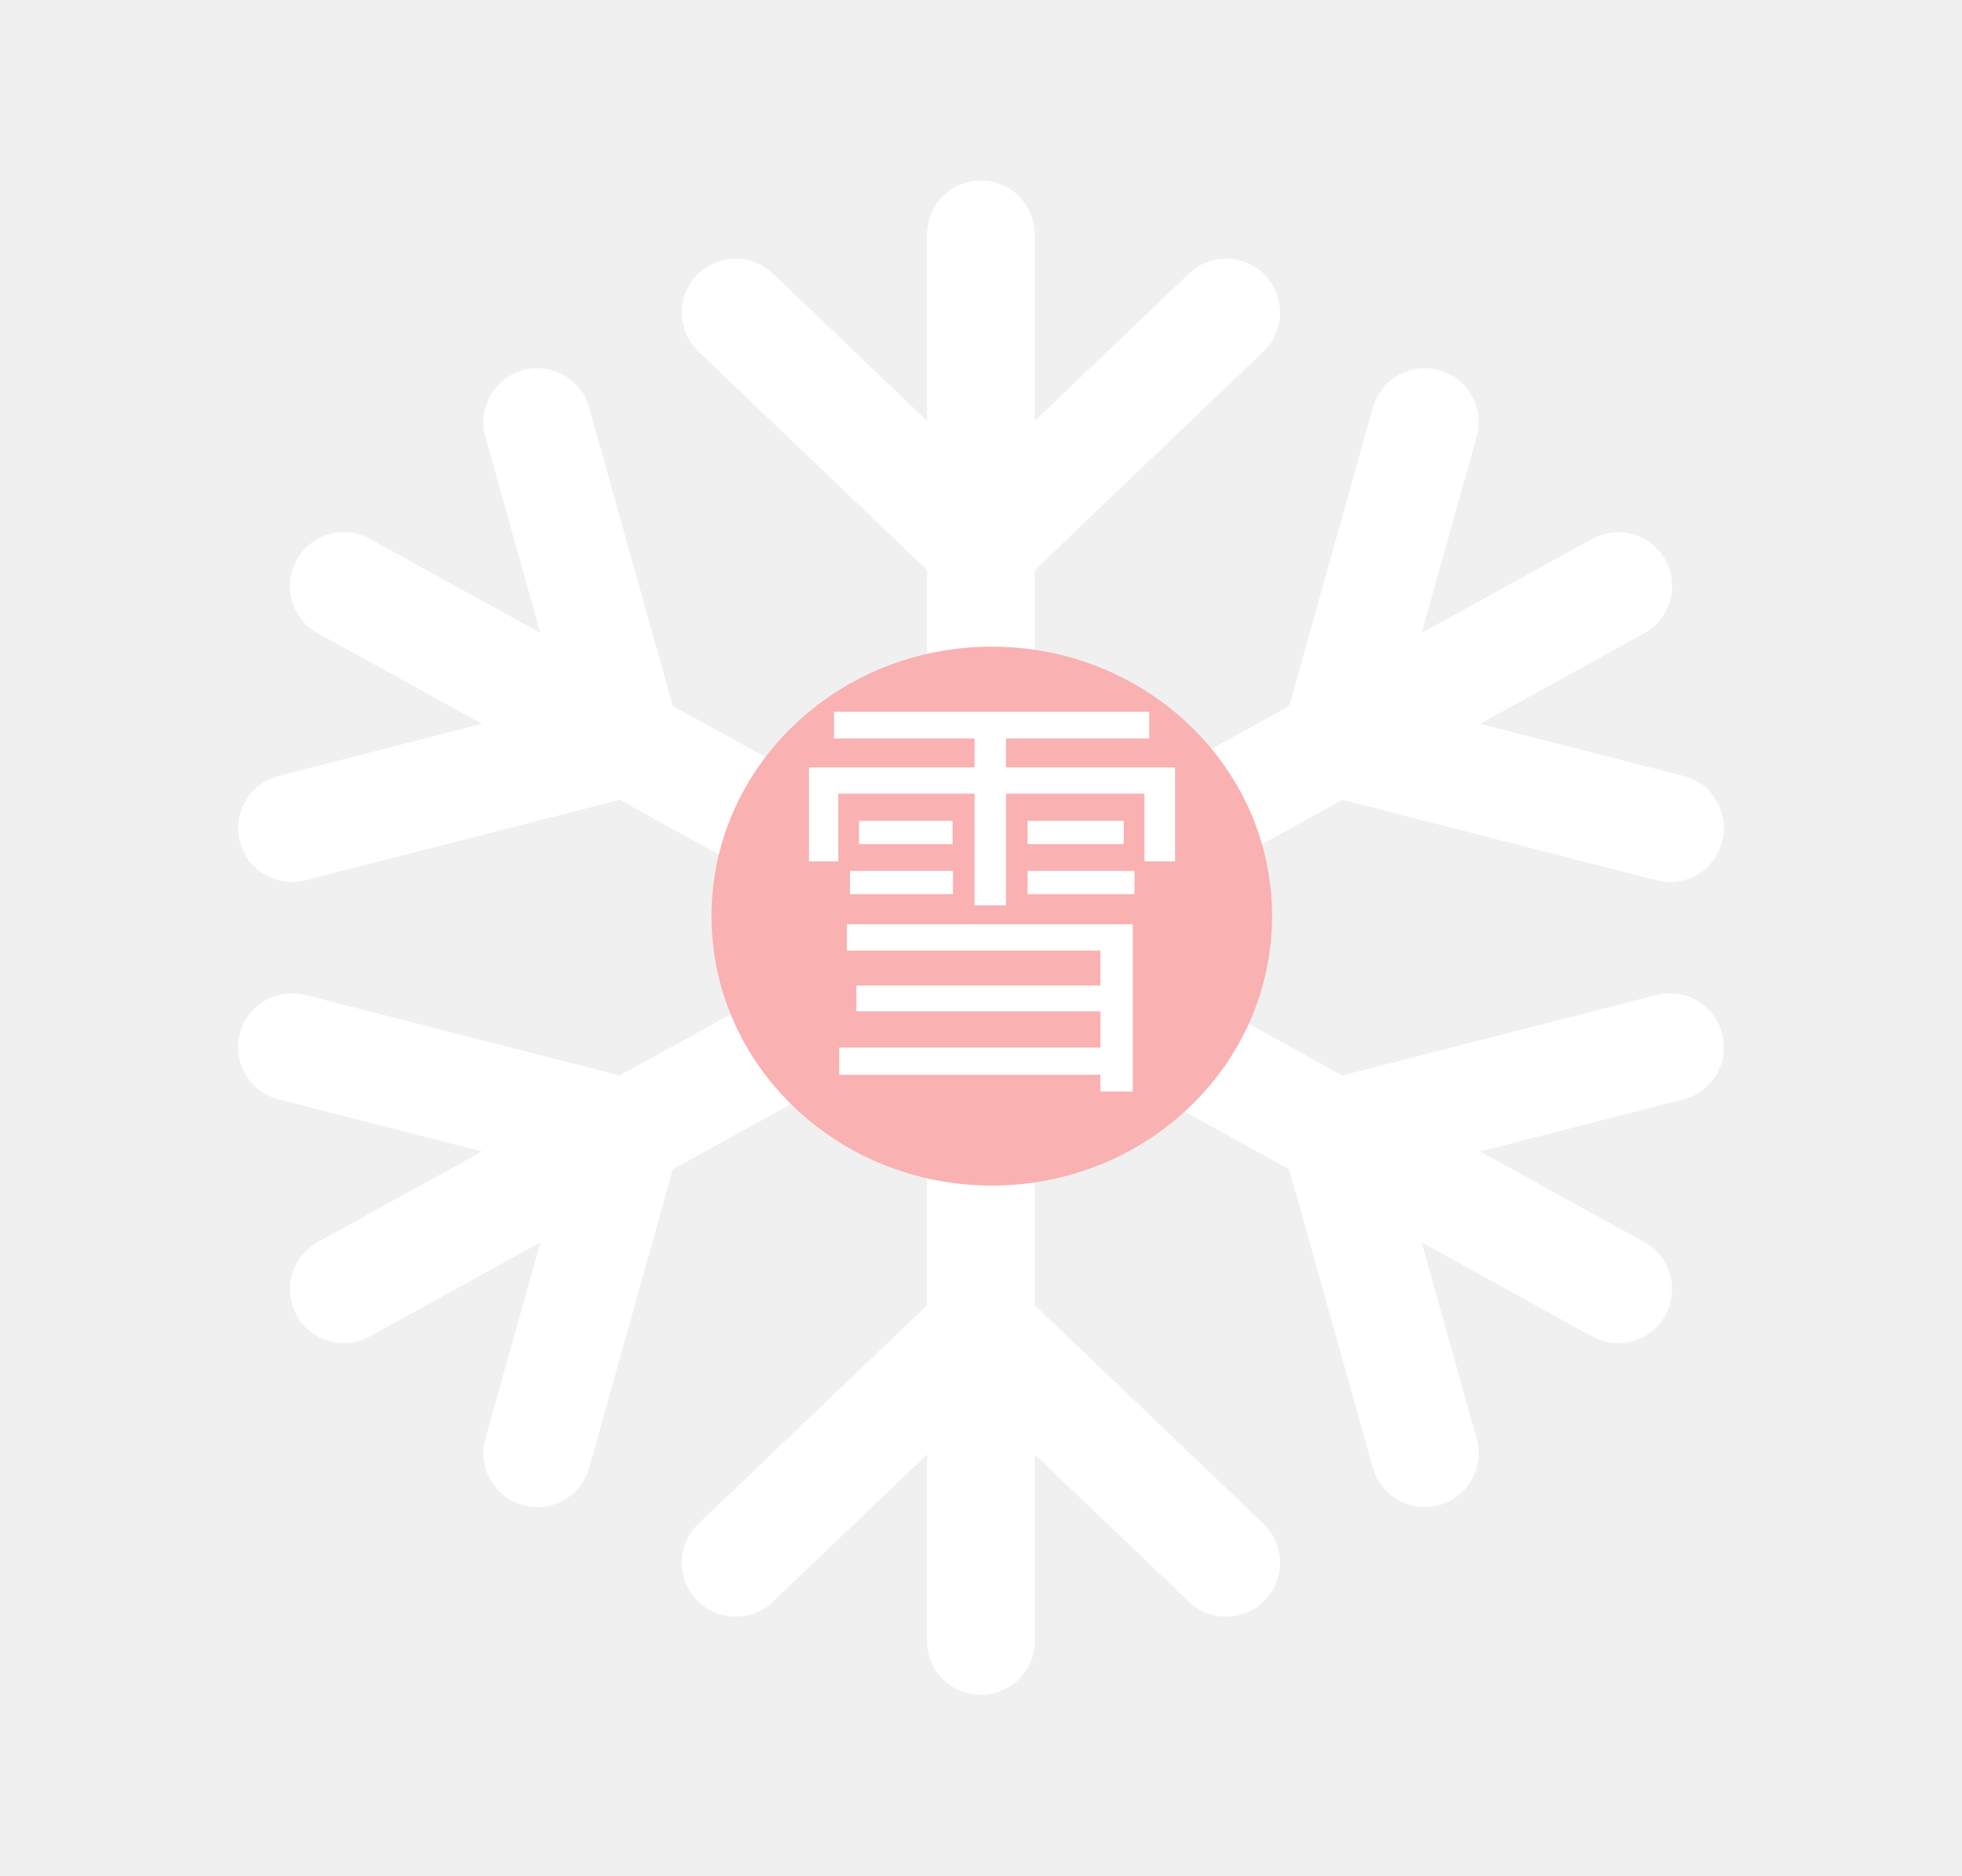
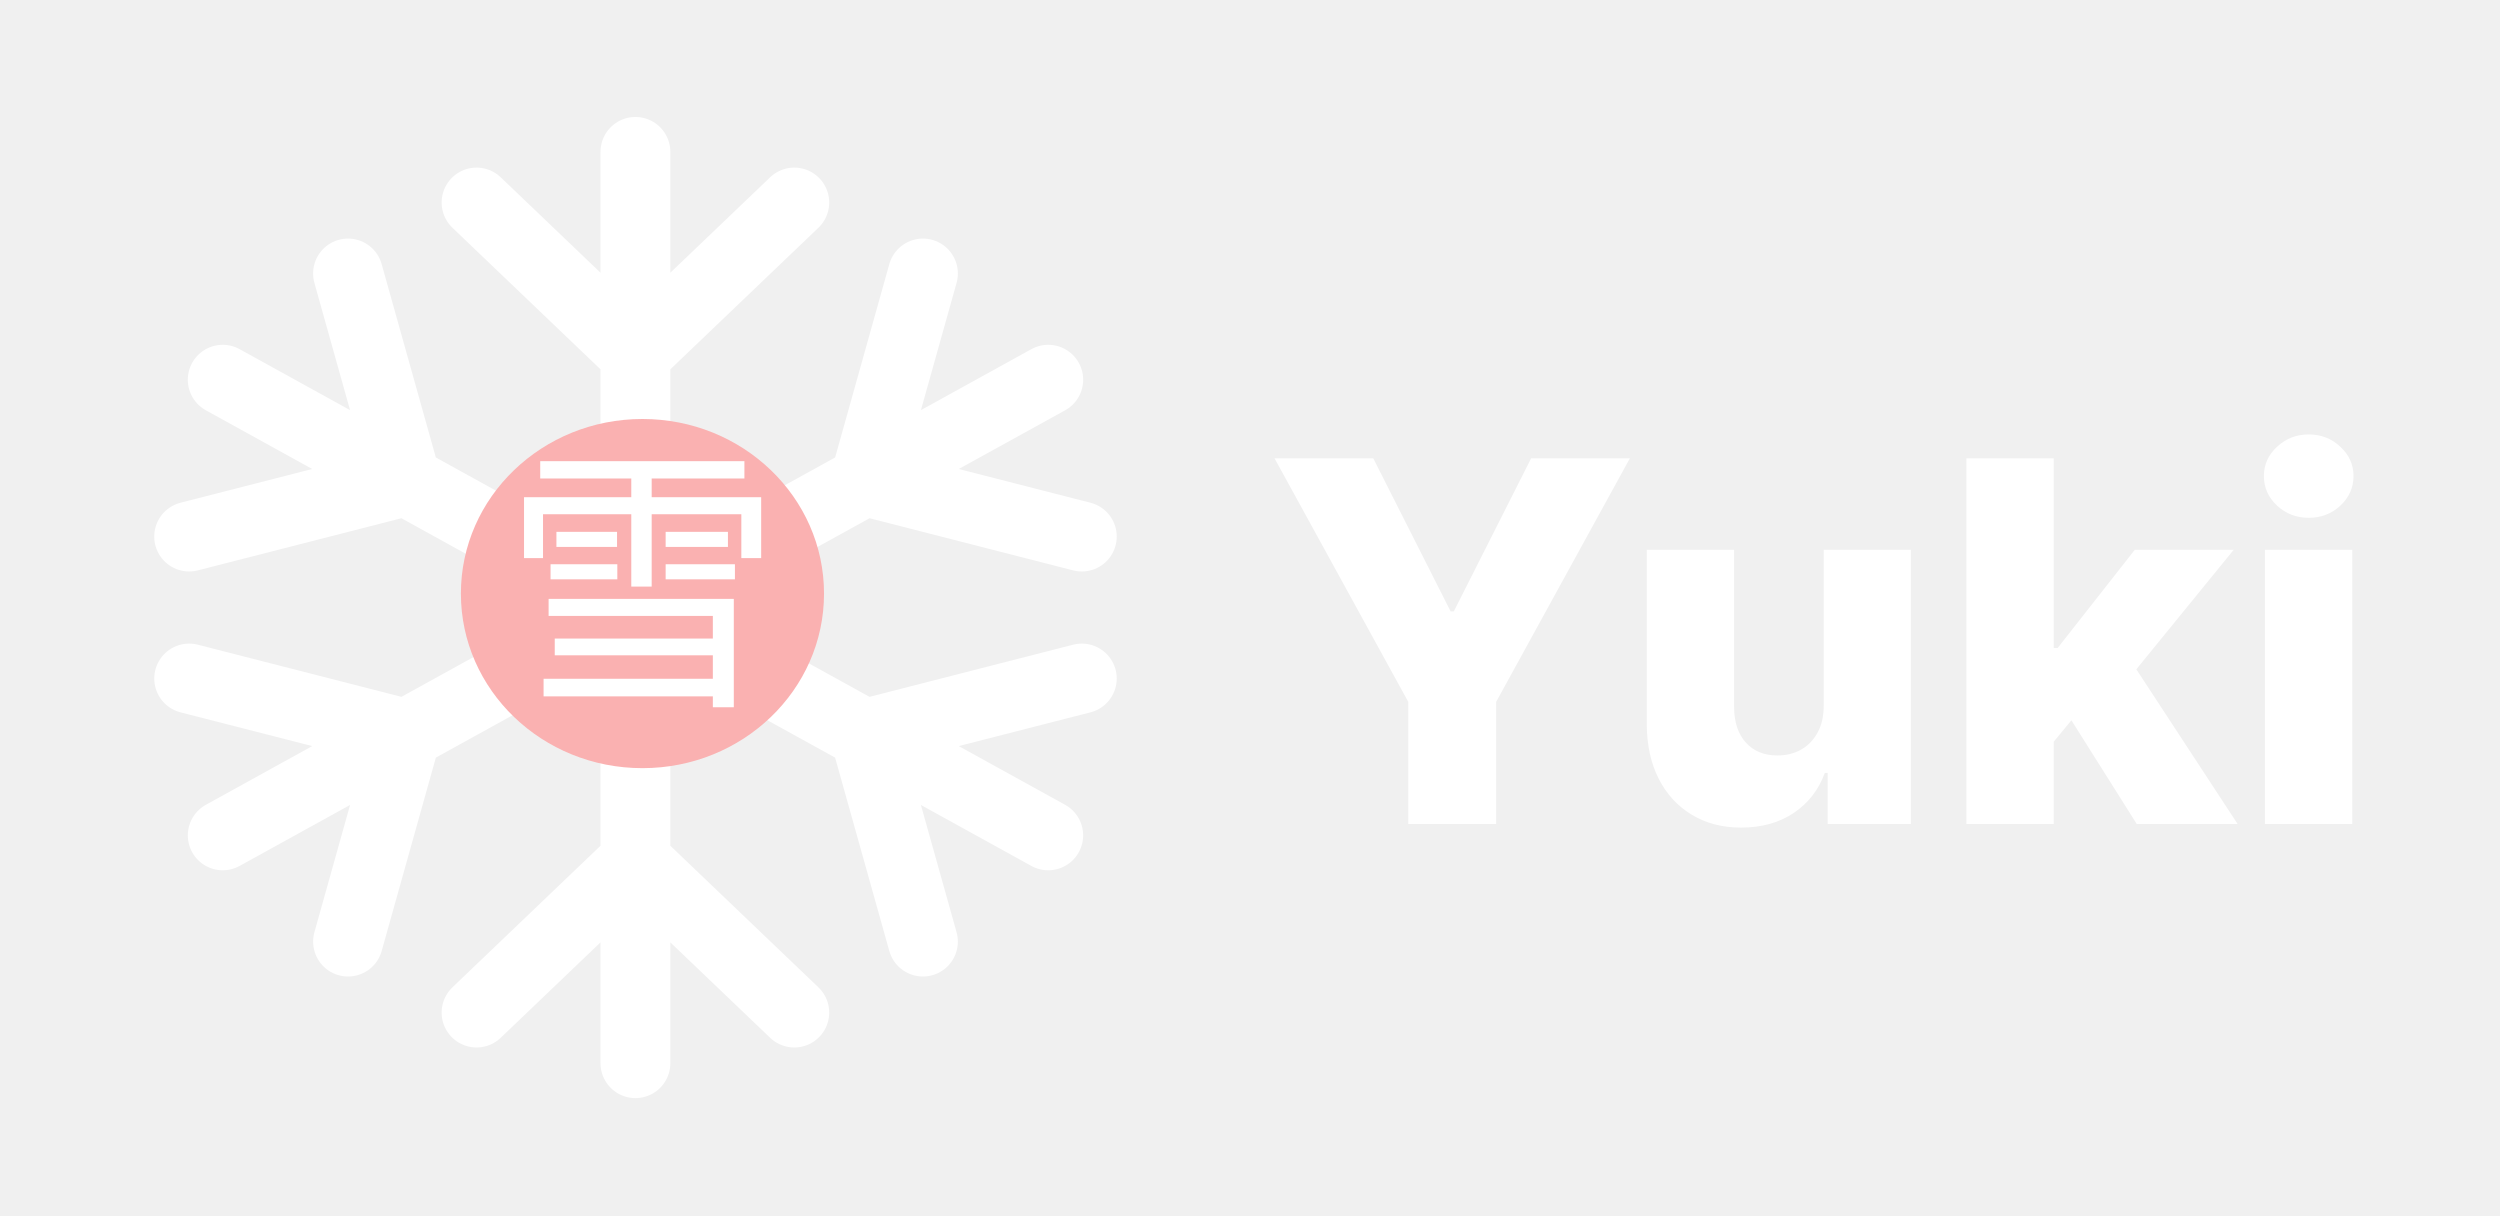
- <svg xmlns="http://www.w3.org/2000/svg" width="91" height="87" viewBox="0 0 91 87" fill="none">
+ <svg xmlns="http://www.w3.org/2000/svg" width="179" height="87" viewBox="0 0 179 87" fill="none">
  <path d="M45.496 10.875V25.375M45.496 25.375V61.625M45.496 25.375L34.121 14.5M45.496 25.375L56.871 14.5M45.496 61.625V76.125M45.496 61.625L34.121 72.5M45.496 61.625L56.871 72.5M15.947 27.188L29.081 34.438M29.081 34.438L61.918 52.562M29.081 34.438L13.543 38.418M29.081 34.438L24.918 19.582M61.918 52.562L75.053 59.812M61.918 52.562L66.082 67.418M61.918 52.562L77.457 48.582M15.948 59.812L29.083 52.562M29.083 52.562L61.92 34.438M29.083 52.562L13.545 48.582M29.083 52.562L24.92 67.418M61.92 34.438L75.055 27.188M61.92 34.438L66.083 19.582M61.92 34.438L77.458 38.418" stroke="white" stroke-width="5" stroke-linecap="round" stroke-linejoin="round" />
  <ellipse cx="46" cy="42.5" rx="13" ry="12.5" fill="#FAB1B1" />
  <path d="M38.68 33.02H53.3V34.26H38.68V33.02ZM39.84 38.08H44.18V39.16H39.84V38.08ZM39.42 40.4H44.2V41.48H39.42V40.4ZM47.66 40.4H52.62V41.48H47.66V40.4ZM47.66 38.08H52.12V39.16H47.66V38.08ZM39.72 45.72H51.72V46.92H39.72V45.72ZM38.92 48.6H51.82V49.86H38.92V48.6ZM45.2 33.48H46.66V42H45.2V33.48ZM39.28 42.88H52.54V50.64H51.04V44.1H39.28V42.88ZM37.52 35.6H54.5V39.96H53.08V36.82H38.88V39.96H37.52V35.6Z" fill="white" />
+   <path d="M91.258 32.818H98.327L103.863 43.774H104.093L109.628 32.818H116.698L107.123 50.256V59H100.833V50.256L91.258 32.818ZM130.578 50.524V39.364H136.817V59H130.86V55.344H130.655C130.22 56.545 129.479 57.5 128.431 58.207C127.391 58.906 126.134 59.256 124.659 59.256C123.321 59.256 122.145 58.949 121.131 58.335C120.117 57.722 119.328 56.865 118.766 55.766C118.203 54.658 117.918 53.362 117.909 51.879V39.364H124.161V50.652C124.169 51.717 124.45 52.557 125.004 53.17C125.558 53.784 126.313 54.091 127.267 54.091C127.889 54.091 128.448 53.955 128.942 53.682C129.445 53.401 129.841 52.996 130.131 52.467C130.429 51.93 130.578 51.283 130.578 50.524ZM146.434 53.848L146.459 46.395H147.329L152.851 39.364H159.934L151.726 49.438H150.077L146.434 53.848ZM140.796 59V32.818H147.047V59H140.796ZM152.992 59L147.853 50.844L151.969 46.408L160.215 59H152.992ZM162.171 59V39.364H168.422V59H162.171ZM165.303 37.075C164.425 37.075 163.671 36.785 163.04 36.206C162.41 35.618 162.094 34.91 162.094 34.084C162.094 33.266 162.41 32.567 163.04 31.987C163.671 31.399 164.425 31.105 165.303 31.105C166.189 31.105 166.944 31.399 167.566 31.987C168.197 32.567 168.512 33.266 168.512 34.084C168.512 34.91 168.197 35.618 167.566 36.206C166.944 36.785 166.189 37.075 165.303 37.075Z" fill="white" />
</svg>
